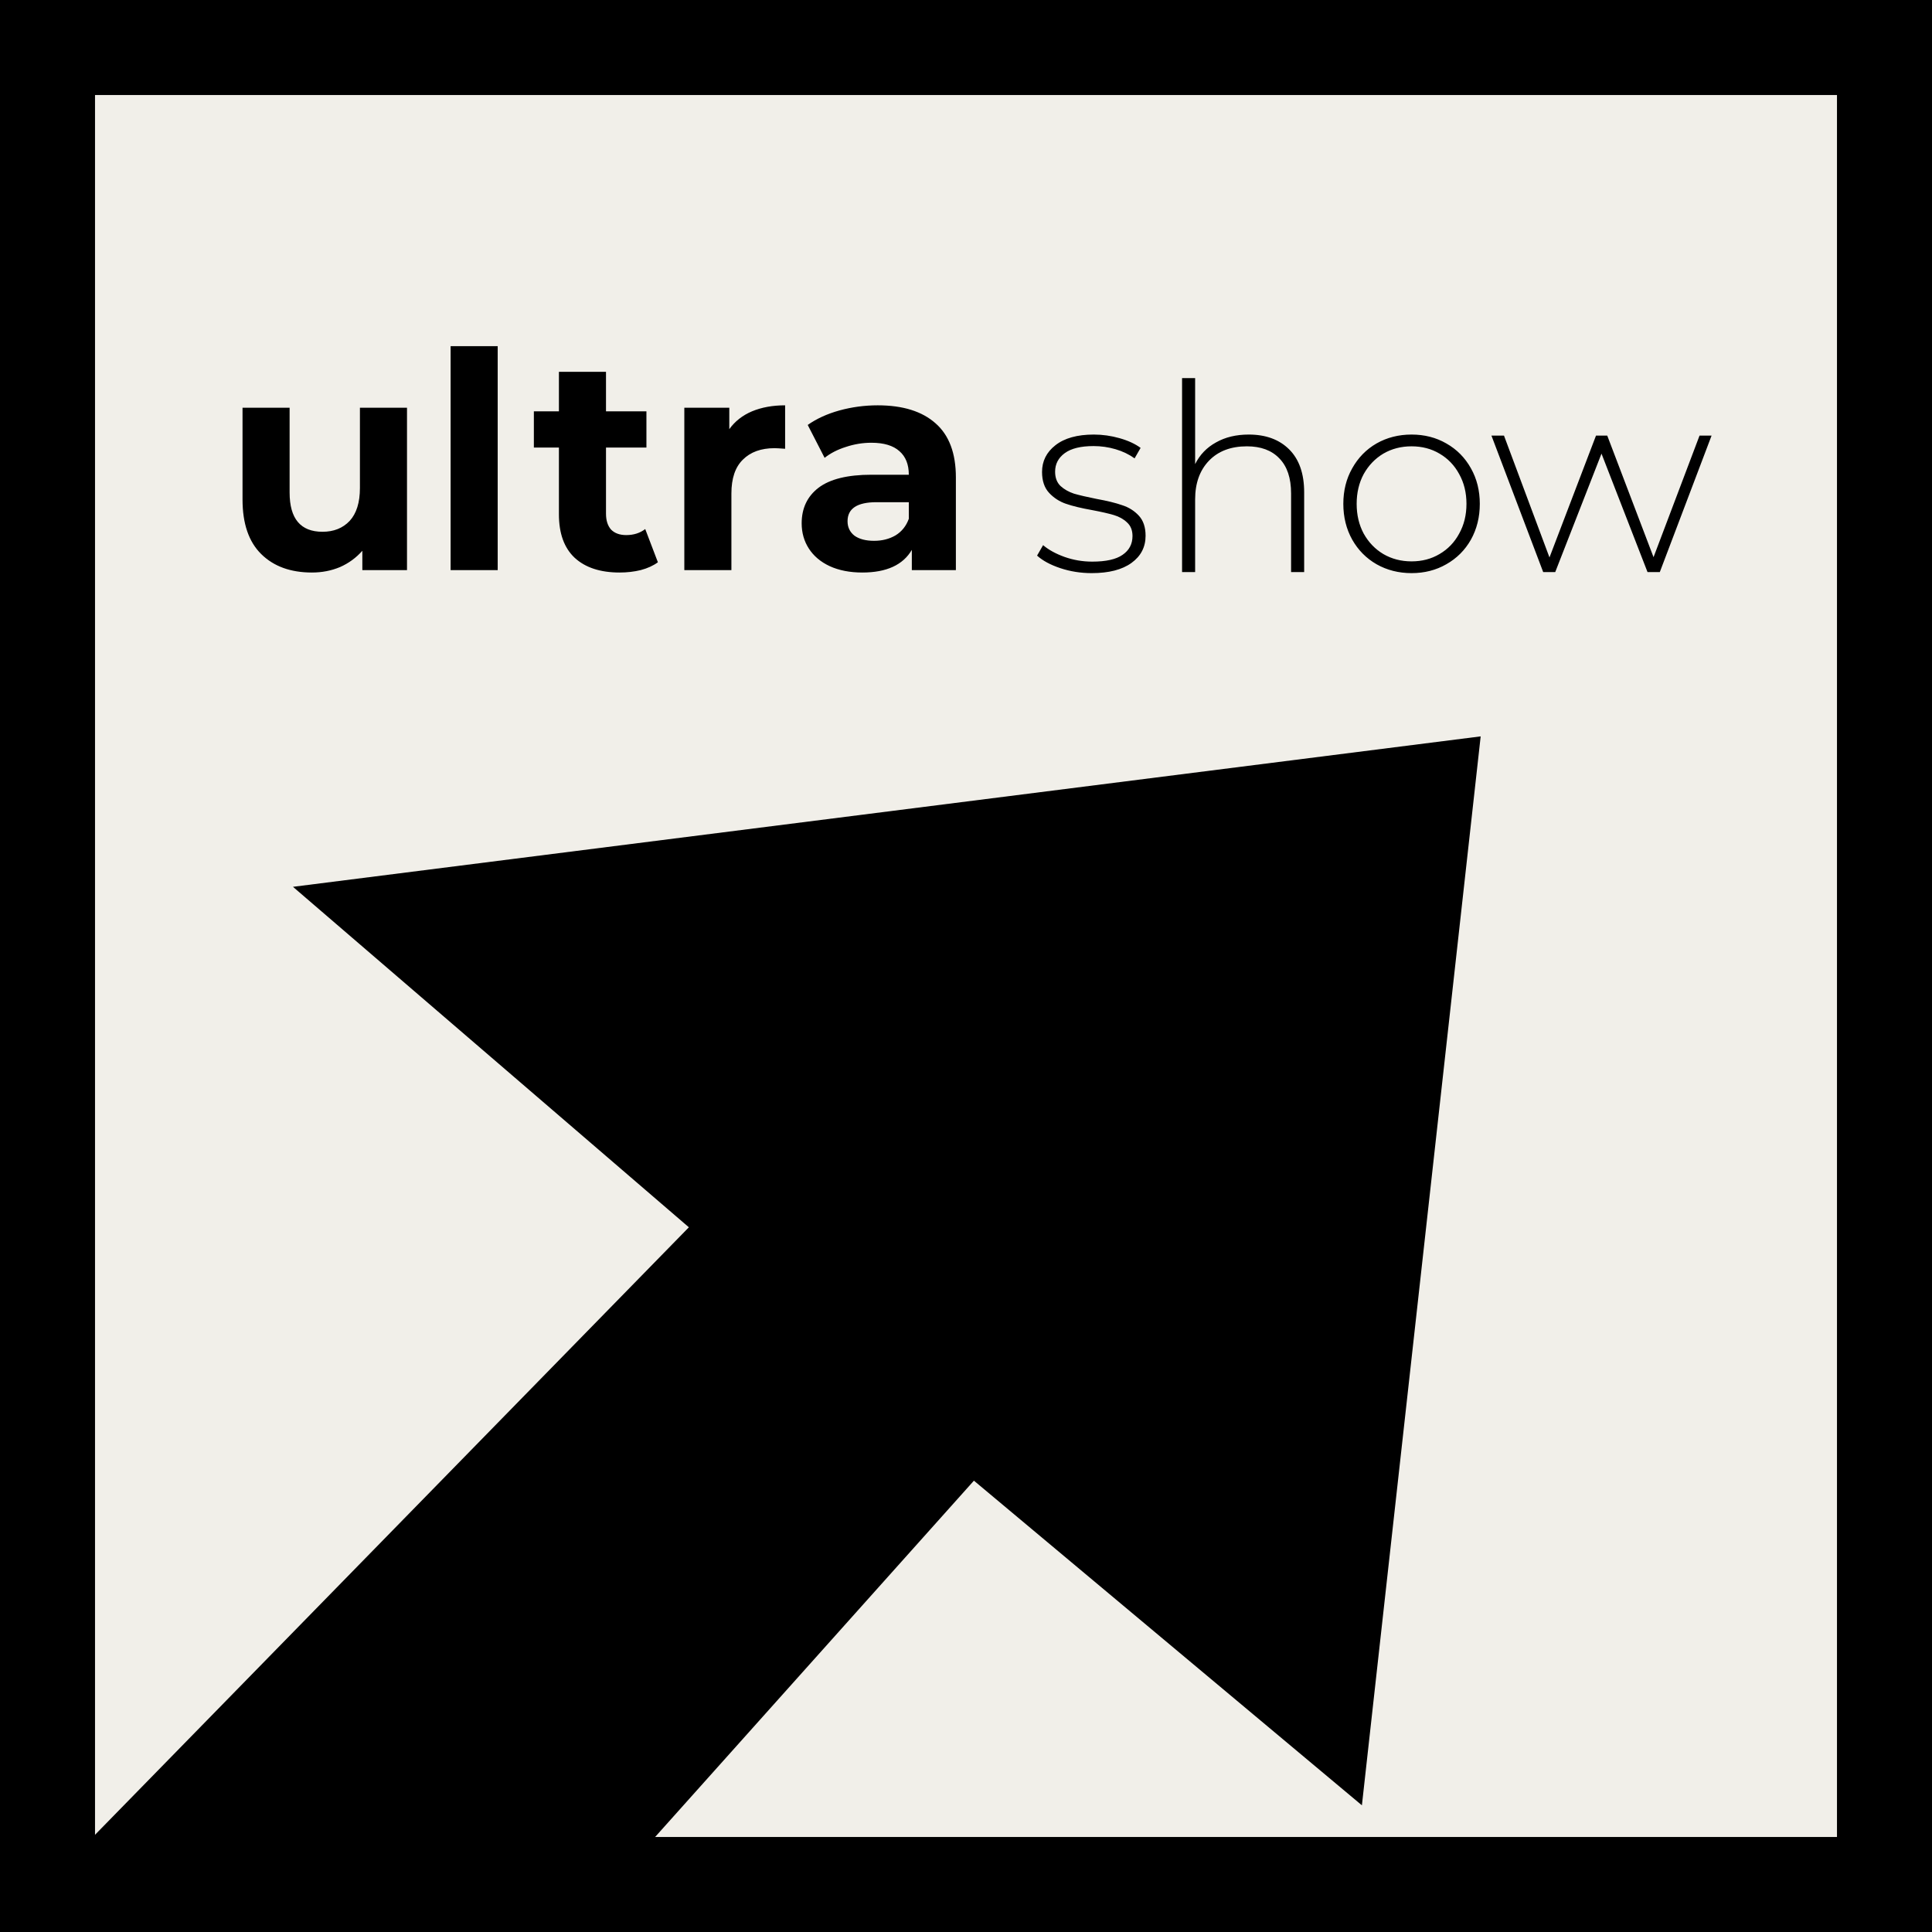
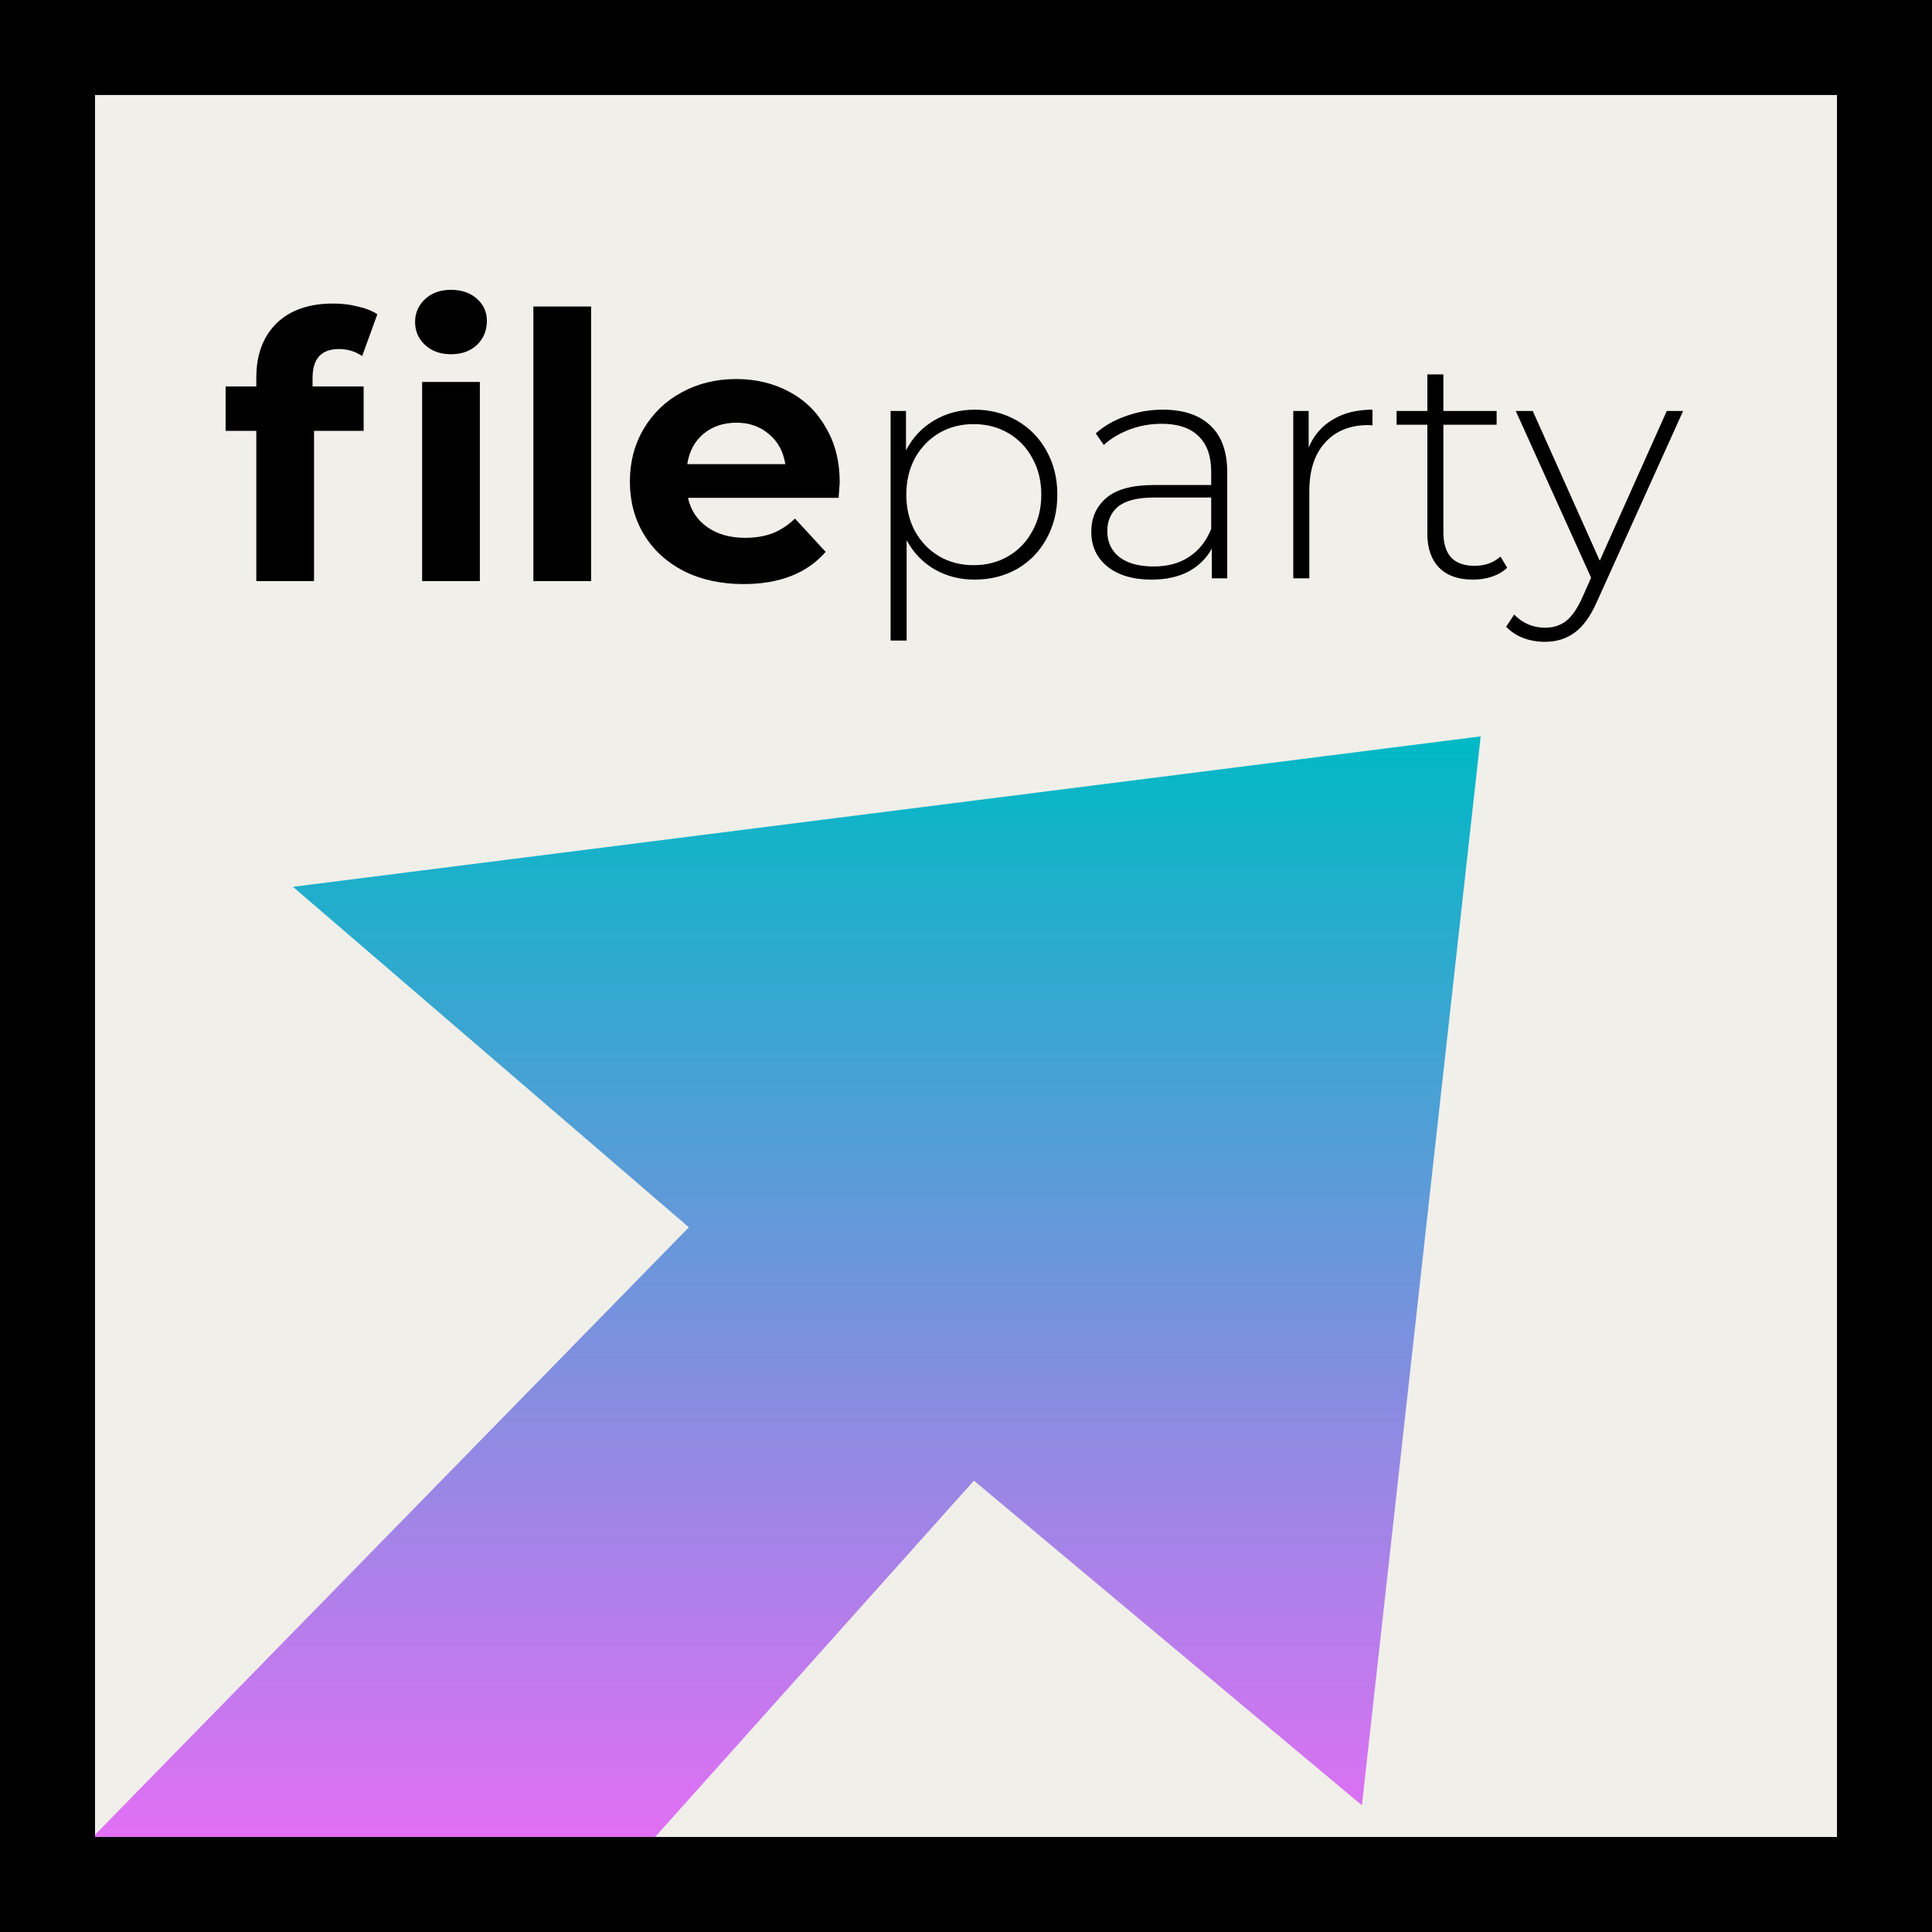
- <svg xmlns="http://www.w3.org/2000/svg" width="122" height="122" viewBox="0 0 122 122" fill="none">
-   <rect x="3" y="3" width="116" height="116" fill="#F1EFE9" stroke="black" stroke-width="6" />
-   <path d="M43.5 77.5L18.5 56L93.5 46.5L86 114L61.5 93.5L36 122H0L43.5 77.5Z" fill="black" />
-   <path d="M25.701 25.747V36H22.881V34.78C22.487 35.225 22.017 35.568 21.47 35.809C20.924 36.038 20.333 36.153 19.698 36.153C18.351 36.153 17.284 35.765 16.497 34.99C15.709 34.215 15.315 33.065 15.315 31.541V25.747H18.288V31.102C18.288 32.754 18.98 33.58 20.365 33.58C21.076 33.58 21.648 33.351 22.08 32.894C22.512 32.424 22.728 31.731 22.728 30.817V25.747H25.701ZM28.455 21.86H31.428V36H28.455V21.86ZM41.544 35.505C41.252 35.721 40.89 35.886 40.458 36C40.039 36.102 39.594 36.153 39.124 36.153C37.905 36.153 36.958 35.841 36.285 35.219C35.624 34.596 35.294 33.681 35.294 32.474V28.263H33.712V25.976H35.294V23.48H38.267V25.976H40.82V28.263H38.267V32.436C38.267 32.868 38.375 33.205 38.591 33.446C38.819 33.675 39.137 33.789 39.544 33.789C40.014 33.789 40.414 33.662 40.744 33.408L41.544 35.505ZM46.053 27.1C46.409 26.605 46.885 26.23 47.482 25.976C48.092 25.722 48.791 25.595 49.578 25.595V28.339C49.248 28.314 49.026 28.301 48.911 28.301C48.06 28.301 47.393 28.542 46.91 29.025C46.428 29.495 46.186 30.207 46.186 31.16V36H43.213V25.747H46.053V27.1ZM55.426 25.595C57.014 25.595 58.233 25.976 59.085 26.738C59.936 27.488 60.361 28.625 60.361 30.149V36H57.579V34.723C57.02 35.676 55.978 36.153 54.454 36.153C53.666 36.153 52.98 36.019 52.396 35.752C51.824 35.486 51.386 35.117 51.081 34.647C50.776 34.177 50.623 33.643 50.623 33.046C50.623 32.093 50.979 31.344 51.691 30.797C52.415 30.251 53.526 29.978 55.026 29.978H57.389C57.389 29.33 57.192 28.834 56.798 28.491C56.404 28.136 55.813 27.958 55.026 27.958C54.479 27.958 53.939 28.047 53.406 28.225C52.885 28.39 52.44 28.619 52.072 28.911L51.005 26.834C51.563 26.44 52.23 26.135 53.005 25.919C53.793 25.703 54.6 25.595 55.426 25.595ZM55.197 34.151C55.705 34.151 56.156 34.037 56.55 33.808C56.944 33.567 57.223 33.218 57.389 32.76V31.712H55.349C54.13 31.712 53.52 32.112 53.52 32.913C53.52 33.294 53.666 33.599 53.958 33.828C54.263 34.044 54.676 34.151 55.197 34.151Z" fill="black" />
-   <path d="M68.939 36.191C68.245 36.191 67.585 36.087 66.958 35.878C66.33 35.669 65.84 35.404 65.488 35.085L65.868 34.425C66.22 34.722 66.671 34.97 67.222 35.168C67.783 35.366 68.366 35.465 68.972 35.465C69.841 35.465 70.48 35.322 70.887 35.036C71.305 34.75 71.514 34.353 71.514 33.847C71.514 33.484 71.399 33.198 71.168 32.989C70.947 32.779 70.672 32.625 70.342 32.526C70.012 32.427 69.555 32.323 68.972 32.213C68.289 32.092 67.739 31.959 67.321 31.816C66.903 31.673 66.545 31.442 66.248 31.123C65.951 30.804 65.802 30.363 65.802 29.802C65.802 29.12 66.082 28.558 66.644 28.118C67.216 27.667 68.025 27.441 69.071 27.441C69.621 27.441 70.166 27.518 70.705 27.672C71.245 27.826 71.685 28.03 72.026 28.283L71.646 28.944C71.294 28.691 70.892 28.498 70.441 28.366C69.99 28.234 69.528 28.168 69.054 28.168C68.251 28.168 67.645 28.316 67.238 28.613C66.831 28.911 66.627 29.301 66.627 29.786C66.627 30.171 66.743 30.474 66.974 30.694C67.205 30.903 67.486 31.062 67.816 31.172C68.157 31.271 68.631 31.382 69.236 31.503C69.907 31.624 70.447 31.756 70.854 31.899C71.272 32.031 71.624 32.251 71.91 32.559C72.197 32.867 72.34 33.291 72.34 33.831C72.34 34.546 72.043 35.118 71.448 35.548C70.854 35.977 70.017 36.191 68.939 36.191ZM78.853 27.441C79.932 27.441 80.785 27.755 81.412 28.382C82.04 29.01 82.354 29.912 82.354 31.09V36.125H81.528V31.156C81.528 30.187 81.281 29.45 80.785 28.944C80.301 28.437 79.618 28.184 78.738 28.184C77.725 28.184 76.927 28.487 76.344 29.092C75.761 29.698 75.469 30.512 75.469 31.536V36.125H74.644V23.875H75.469V29.307C75.766 28.712 76.207 28.256 76.79 27.936C77.373 27.606 78.061 27.441 78.853 27.441ZM89.136 36.191C88.322 36.191 87.584 36.004 86.924 35.63C86.275 35.256 85.763 34.739 85.389 34.078C85.014 33.407 84.827 32.653 84.827 31.816C84.827 30.98 85.014 30.231 85.389 29.571C85.763 28.9 86.275 28.377 86.924 28.003C87.584 27.628 88.322 27.441 89.136 27.441C89.951 27.441 90.683 27.628 91.332 28.003C91.993 28.377 92.51 28.9 92.884 29.571C93.258 30.231 93.445 30.98 93.445 31.816C93.445 32.653 93.258 33.407 92.884 34.078C92.51 34.739 91.993 35.256 91.332 35.63C90.683 36.004 89.951 36.191 89.136 36.191ZM89.136 35.449C89.797 35.449 90.385 35.294 90.903 34.986C91.431 34.678 91.844 34.249 92.141 33.699C92.449 33.148 92.603 32.521 92.603 31.816C92.603 31.112 92.449 30.485 92.141 29.934C91.844 29.384 91.431 28.955 90.903 28.646C90.385 28.338 89.797 28.184 89.136 28.184C88.476 28.184 87.882 28.338 87.353 28.646C86.836 28.955 86.423 29.384 86.115 29.934C85.818 30.485 85.669 31.112 85.669 31.816C85.669 32.521 85.818 33.148 86.115 33.699C86.423 34.249 86.836 34.678 87.353 34.986C87.882 35.294 88.476 35.449 89.136 35.449ZM108.081 27.507L104.812 36.125H104.036L101.13 28.646L98.208 36.125H97.448L94.18 27.507H94.972L97.845 35.201L100.783 27.507H101.493L104.416 35.184L107.321 27.507H108.081Z" fill="black" />
+ <svg xmlns="http://www.w3.org/2000/svg" width="512" height="512" viewBox="0 0 512 512" fill="none">
+   <rect width="512" height="512" fill="#F1EFE9" />
+   <path d="M182.557 325.246L77.639 235.016L392.393 195.148L360.918 478.426L258.098 392.393L151.082 512H0L182.557 325.246Z" fill="url(#paint0_linear)" />
+   <rect x="12.59" y="12.59" width="486.82" height="486.82" stroke="black" stroke-width="25.18" />
+   <path d="M82.834 102.409H96.369V114.179H83.226V154H67.925V114.179H59.785V102.409H67.925V100.055C67.925 94.039 69.691 89.266 73.222 85.735C76.818 82.204 81.853 80.439 88.326 80.439C90.615 80.439 92.773 80.7 94.8 81.223C96.892 81.681 98.625 82.368 99.998 83.283L95.977 94.366C94.211 93.124 92.152 92.503 89.798 92.503C85.155 92.503 82.834 95.053 82.834 100.153V102.409ZM111.866 101.232H127.167V154H111.866V101.232ZM119.516 93.876C116.705 93.876 114.416 93.059 112.651 91.424C110.885 89.789 110.002 87.762 110.002 85.343C110.002 82.924 110.885 80.897 112.651 79.262C114.416 77.627 116.705 76.81 119.516 76.81C122.328 76.81 124.617 77.594 126.382 79.164C128.148 80.733 129.03 82.695 129.03 85.049C129.03 87.599 128.148 89.724 126.382 91.424C124.617 93.059 122.328 93.876 119.516 93.876ZM141.347 81.223H156.648V154H141.347V81.223ZM222.537 127.812C222.537 128.008 222.439 129.382 222.243 131.932H182.324C183.043 135.201 184.743 137.784 187.424 139.68C190.105 141.576 193.44 142.524 197.428 142.524C200.175 142.524 202.594 142.132 204.686 141.347C206.844 140.497 208.839 139.19 210.669 137.424L218.81 146.252C213.841 151.94 206.583 154.785 197.036 154.785C191.086 154.785 185.822 153.64 181.245 151.352C176.668 148.998 173.137 145.761 170.652 141.642C168.167 137.522 166.925 132.847 166.925 127.616C166.925 122.45 168.135 117.808 170.554 113.688C173.039 109.504 176.406 106.267 180.656 103.978C184.972 101.624 189.778 100.447 195.074 100.447C200.24 100.447 204.915 101.559 209.1 103.782C213.285 106.005 216.554 109.209 218.908 113.394C221.328 117.514 222.537 122.32 222.537 127.812ZM195.173 112.021C191.707 112.021 188.797 113.002 186.443 114.964C184.089 116.925 182.651 119.606 182.128 123.006H208.119C207.596 119.671 206.158 117.023 203.804 115.062C201.45 113.035 198.573 112.021 195.173 112.021Z" fill="black" />
+   <path d="M258.282 108.569C262.417 108.569 266.156 109.532 269.498 111.458C272.84 113.384 275.446 116.046 277.315 119.445C279.241 122.844 280.204 126.724 280.204 131.086C280.204 135.448 279.241 139.357 277.315 142.812C275.446 146.211 272.84 148.873 269.498 150.8C266.156 152.669 262.417 153.604 258.282 153.604C254.373 153.604 250.833 152.697 247.66 150.884C244.488 149.015 242.024 146.438 240.268 143.152V169.748H236.019V108.909H240.098V119.36C241.854 115.961 244.318 113.327 247.49 111.458C250.719 109.532 254.316 108.569 258.282 108.569ZM258.027 149.78C261.426 149.78 264.485 148.987 267.204 147.401C269.923 145.815 272.047 143.605 273.577 140.773C275.163 137.94 275.956 134.712 275.956 131.086C275.956 127.461 275.163 124.232 273.577 121.399C272.047 118.567 269.923 116.358 267.204 114.772C264.485 113.186 261.426 112.392 258.027 112.392C254.628 112.392 251.569 113.186 248.85 114.772C246.187 116.358 244.063 118.567 242.477 121.399C240.948 124.232 240.183 127.461 240.183 131.086C240.183 134.712 240.948 137.94 242.477 140.773C244.063 143.605 246.187 145.815 248.85 147.401C251.569 148.987 254.628 149.78 258.027 149.78ZM308.147 108.569C313.642 108.569 317.862 109.985 320.808 112.817C323.754 115.593 325.227 119.7 325.227 125.138V153.264H321.148V145.361C319.732 147.967 317.664 150.006 314.945 151.479C312.226 152.895 308.969 153.604 305.173 153.604C300.245 153.604 296.336 152.442 293.447 150.12C290.615 147.797 289.199 144.738 289.199 140.943C289.199 137.261 290.502 134.287 293.107 132.021C295.77 129.698 299.99 128.537 305.768 128.537H320.978V124.968C320.978 120.833 319.845 117.689 317.579 115.536C315.37 113.384 312.113 112.307 307.807 112.307C304.862 112.307 302.029 112.817 299.31 113.837C296.648 114.857 294.382 116.216 292.513 117.916L290.388 114.857C292.598 112.874 295.26 111.344 298.376 110.268C301.491 109.135 304.748 108.569 308.147 108.569ZM305.768 150.12C309.45 150.12 312.566 149.27 315.115 147.571C317.721 145.871 319.675 143.407 320.978 140.178V131.851H305.853C301.491 131.851 298.319 132.644 296.336 134.23C294.41 135.816 293.447 137.997 293.447 140.773C293.447 143.662 294.524 145.956 296.676 147.656C298.829 149.298 301.859 150.12 305.768 150.12ZM346.81 118.595C348.169 115.366 350.294 112.902 353.183 111.203C356.072 109.447 359.584 108.569 363.719 108.569V112.732L362.7 112.647C357.771 112.647 353.919 114.205 351.143 117.321C348.368 120.38 346.98 124.657 346.98 130.151V153.264H342.731V108.909H346.81V118.595ZM399.424 150.46C398.348 151.479 396.989 152.272 395.346 152.839C393.76 153.349 392.089 153.604 390.333 153.604C386.48 153.604 383.506 152.556 381.411 150.46C379.315 148.307 378.267 145.333 378.267 141.538V112.562H370.109V108.909H378.267V99.222H382.515V108.909H396.62V112.562H382.515V141.113C382.515 144.002 383.195 146.211 384.554 147.741C385.971 149.213 388.038 149.95 390.757 149.95C393.533 149.95 395.827 149.128 397.64 147.486L399.424 150.46ZM446.046 108.909L423.274 159.297C421.574 163.205 419.591 165.981 417.326 167.624C415.116 169.267 412.482 170.088 409.423 170.088C407.384 170.088 405.458 169.748 403.645 169.068C401.889 168.389 400.388 167.397 399.142 166.094L401.266 162.865C403.532 165.188 406.279 166.349 409.508 166.349C411.661 166.349 413.502 165.754 415.031 164.565C416.561 163.375 417.977 161.336 419.28 158.447L421.659 153.094L401.691 108.909H406.194L423.953 148.59L441.712 108.909H446.046Z" fill="black" />
+   <defs>
+     <linearGradient id="paint0_linear" x1="196.197" y1="195.148" x2="196.197" y2="512" gradientUnits="userSpaceOnUse">
+       <stop stop-color="#00B9C5" />
+       <stop offset="1" stop-color="#F569F8" />
+     </linearGradient>
+   </defs>
</svg>
